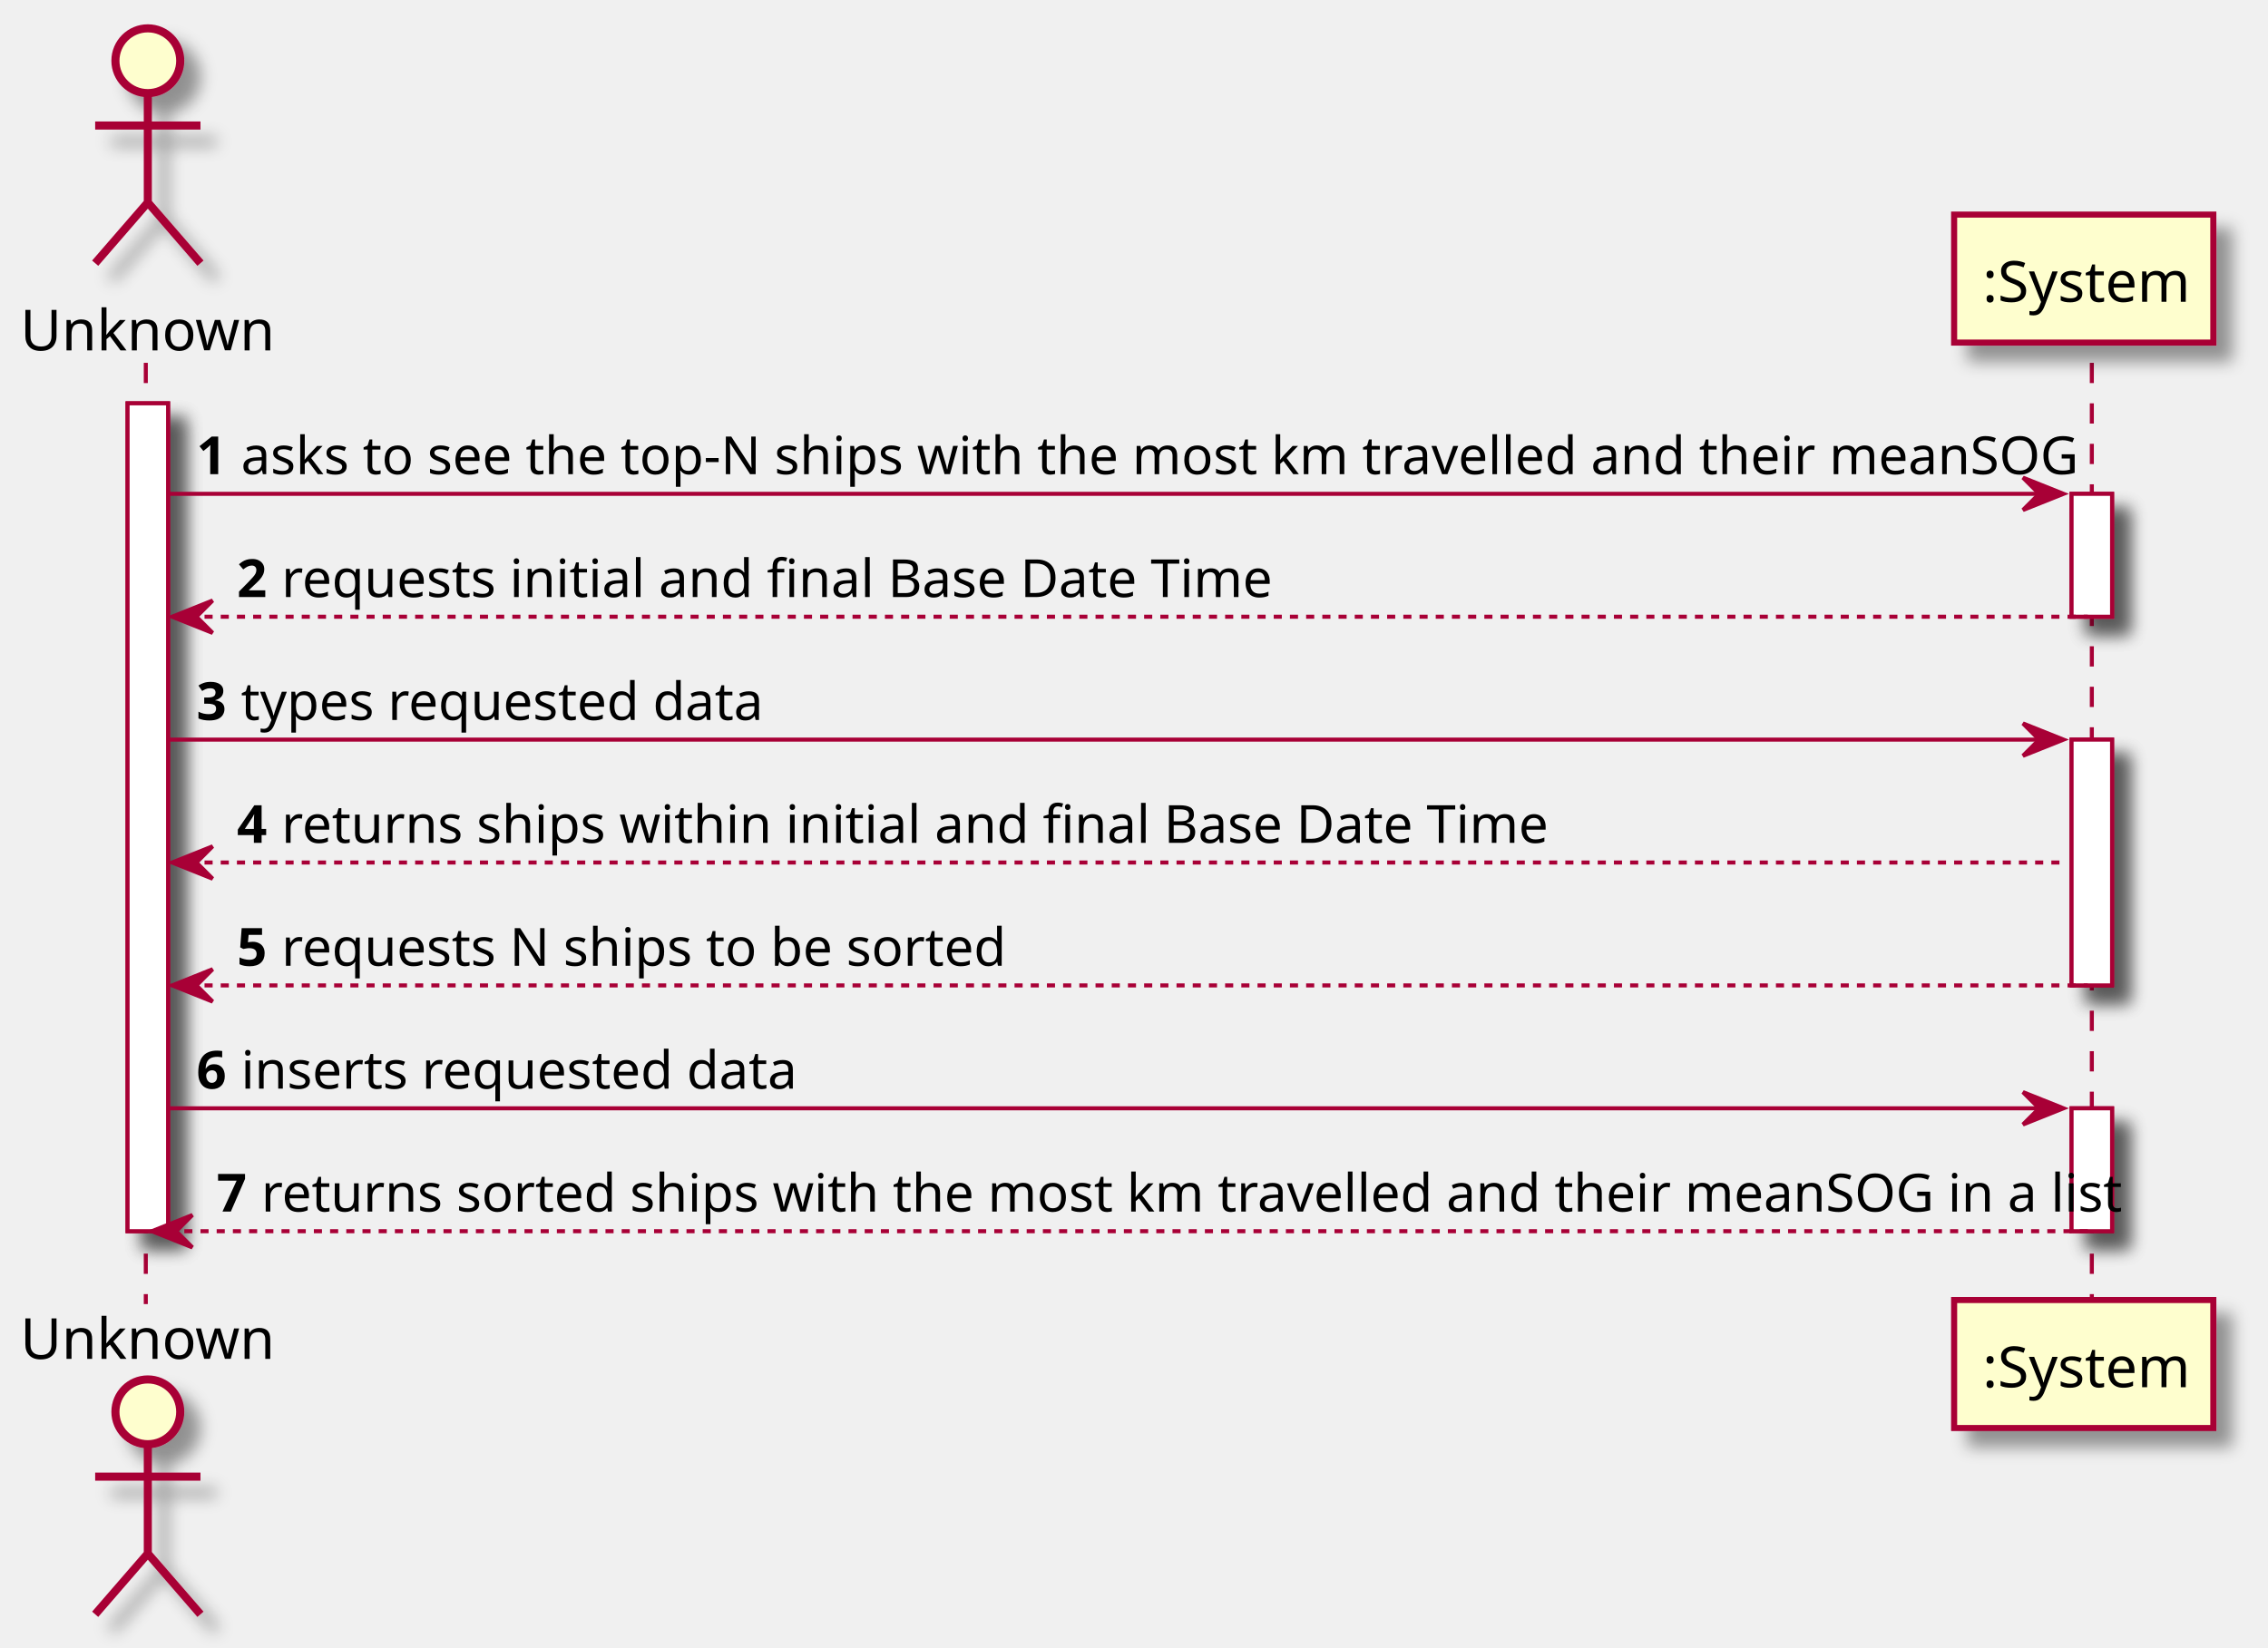
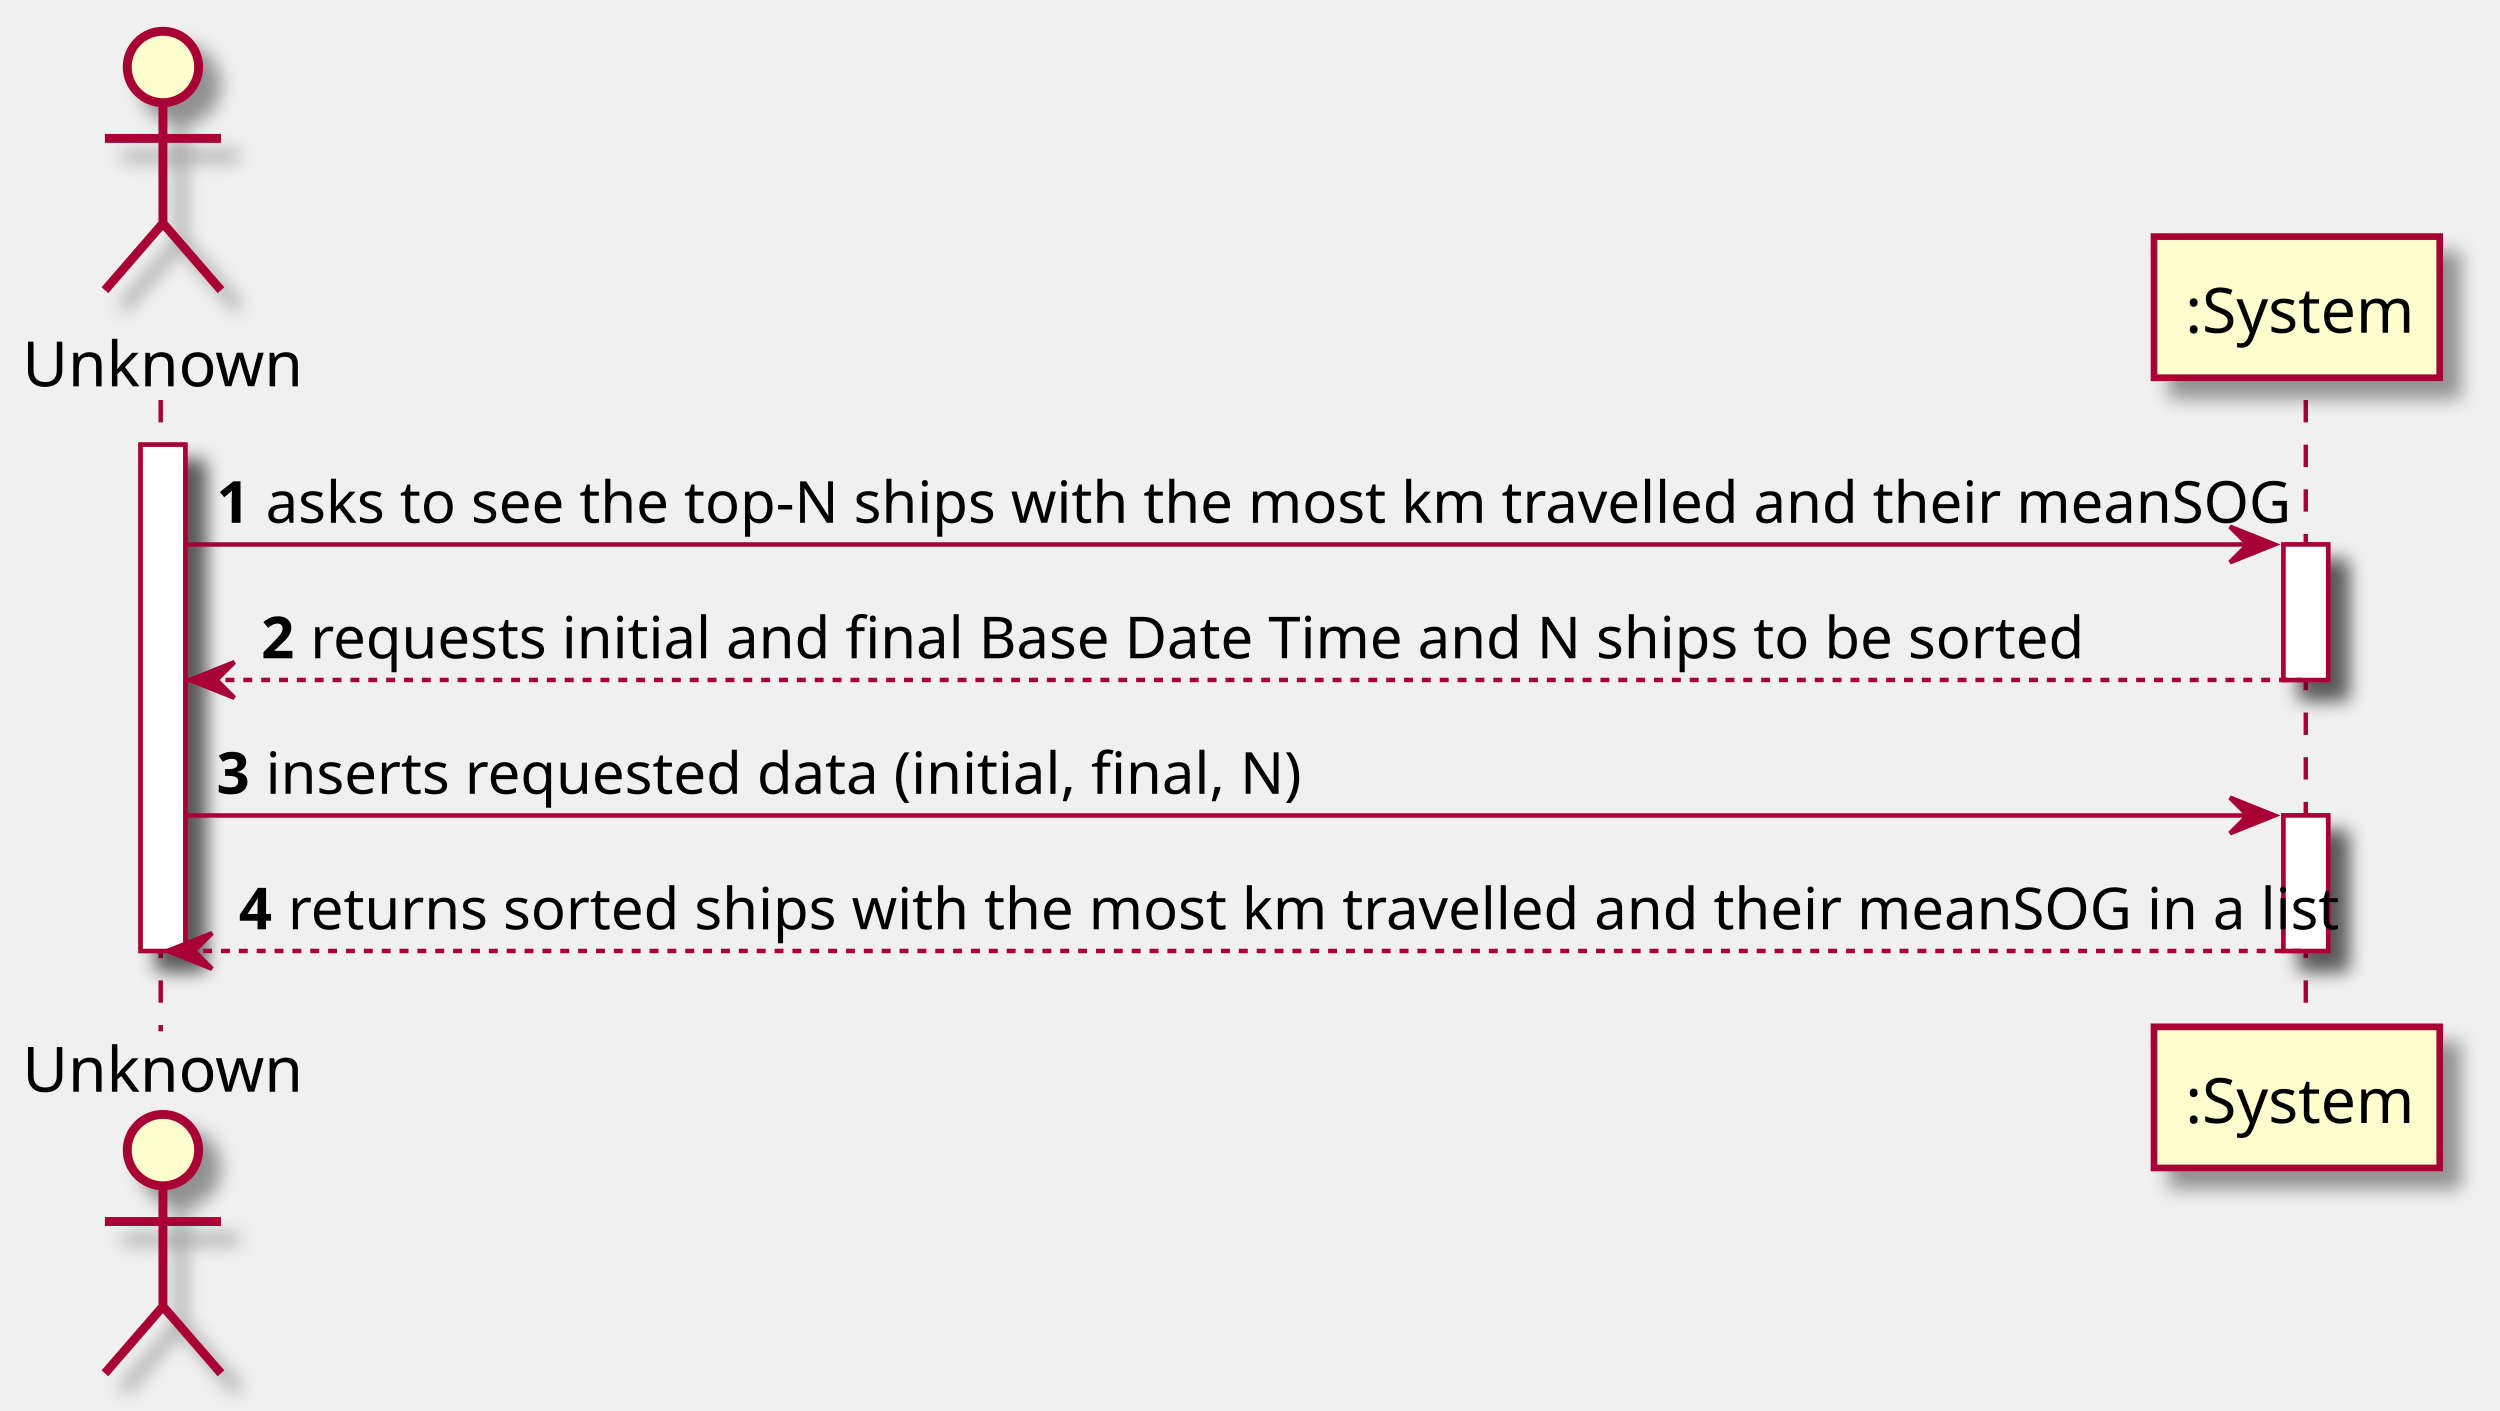
- <svg xmlns="http://www.w3.org/2000/svg" contentScriptType="application/ecmascript" contentStyleType="text/css" height="407px" preserveAspectRatio="none" style="width:560px;height:407px;background:#FFFFFF;" version="1.1" viewBox="0 0 560 407" width="560px" zoomAndPan="magnify">
+ <svg xmlns="http://www.w3.org/2000/svg" contentScriptType="application/ecmascript" contentStyleType="text/css" height="316px" preserveAspectRatio="none" style="width:560px;height:316px;background:#FFFFFF;" version="1.1" viewBox="0 0 560 316" width="560px" zoomAndPan="magnify">
  <defs>
-     <filter height="300%" id="fnqbb0a0udvdr" width="300%" x="-1" y="-1">
+     <filter height="300%" id="furffm205f2ud" width="300%" x="-1" y="-1">
      <feGaussianBlur result="blurOut" stdDeviation="2.0" />
      <feColorMatrix in="blurOut" result="blurOut2" type="matrix" values="0 0 0 0 0 0 0 0 0 0 0 0 0 0 0 0 0 0 .4 0" />
      <feOffset dx="4.0" dy="4.0" in="blurOut2" result="blurOut3" />
      <feBlend in="SourceGraphic" in2="blurOut3" mode="normal" />
    </filter>
  </defs>
  <g>
-     <rect fill="#FFFFFF" filter="url(#fnqbb0a0udvdr)" height="204.461" style="stroke:#A80036;stroke-width:1.0;" width="10" x="31.5" y="99.609" />
-     <rect fill="#FFFFFF" filter="url(#fnqbb0a0udvdr)" height="30.352" style="stroke:#A80036;stroke-width:1.0;" width="10" x="511.5" y="121.961" />
-     <rect fill="#FFFFFF" filter="url(#fnqbb0a0udvdr)" height="60.703" style="stroke:#A80036;stroke-width:1.0;" width="10" x="511.5" y="182.664" />
-     <rect fill="#FFFFFF" filter="url(#fnqbb0a0udvdr)" height="30.352" style="stroke:#A80036;stroke-width:1.0;" width="10" x="511.5" y="273.719" />
-     <line style="stroke:#A80036;stroke-width:1.0;stroke-dasharray:5.0,5.0;" x1="36" x2="36" y1="89.609" y2="322.07" />
-     <line style="stroke:#A80036;stroke-width:1.0;stroke-dasharray:5.0,5.0;" x1="516.5" x2="516.5" y1="89.609" y2="322.07" />
+     <rect fill="#FFFFFF" filter="url(#furffm205f2ud)" height="113.406" style="stroke:#A80036;stroke-width:1.0;" width="10" x="31.5" y="99.609" />
+     <rect fill="#FFFFFF" filter="url(#furffm205f2ud)" height="30.352" style="stroke:#A80036;stroke-width:1.0;" width="10" x="511.5" y="121.961" />
+     <rect fill="#FFFFFF" filter="url(#furffm205f2ud)" height="30.352" style="stroke:#A80036;stroke-width:1.0;" width="10" x="511.5" y="182.664" />
+     <line style="stroke:#A80036;stroke-width:1.0;stroke-dasharray:5.0,5.0;" x1="36" x2="36" y1="89.609" y2="231.016" />
+     <line style="stroke:#A80036;stroke-width:1.0;stroke-dasharray:5.0,5.0;" x1="516.5" x2="516.5" y1="89.609" y2="231.016" />
    <text fill="#000000" font-family="sans-serif" font-size="14" lengthAdjust="spacing" textLength="57" x="5" y="86.533">Unknown</text>
-     <ellipse cx="36.5" cy="15" fill="#FEFECE" filter="url(#fnqbb0a0udvdr)" rx="8" ry="8" style="stroke:#A80036;stroke-width:2.0;" />
-     <path d="M36.5,23 L36.5,50 M23.5,31 L49.5,31 M36.5,50 L23.5,65 M36.5,50 L49.5,65 " fill="none" filter="url(#fnqbb0a0udvdr)" style="stroke:#A80036;stroke-width:2.0;" />
-     <text fill="#000000" font-family="sans-serif" font-size="14" lengthAdjust="spacing" textLength="57" x="5" y="335.603">Unknown</text>
-     <ellipse cx="36.5" cy="348.68" fill="#FEFECE" filter="url(#fnqbb0a0udvdr)" rx="8" ry="8" style="stroke:#A80036;stroke-width:2.0;" />
-     <path d="M36.5,356.68 L36.5,383.68 M23.5,364.68 L49.5,364.68 M36.5,383.68 L23.5,398.68 M36.5,383.68 L49.5,398.68 " fill="none" filter="url(#fnqbb0a0udvdr)" style="stroke:#A80036;stroke-width:2.0;" />
-     <rect fill="#FEFECE" filter="url(#fnqbb0a0udvdr)" height="31.609" style="stroke:#A80036;stroke-width:1.5;" width="64" x="482.5" y="53" />
+     <ellipse cx="36.5" cy="15" fill="#FEFECE" filter="url(#furffm205f2ud)" rx="8" ry="8" style="stroke:#A80036;stroke-width:2.0;" />
+     <path d="M36.5,23 L36.5,50 M23.5,31 L49.5,31 M36.5,50 L23.5,65 M36.5,50 L49.5,65 " fill="none" filter="url(#furffm205f2ud)" style="stroke:#A80036;stroke-width:2.0;" />
+     <text fill="#000000" font-family="sans-serif" font-size="14" lengthAdjust="spacing" textLength="57" x="5" y="244.549">Unknown</text>
+     <ellipse cx="36.5" cy="257.625" fill="#FEFECE" filter="url(#furffm205f2ud)" rx="8" ry="8" style="stroke:#A80036;stroke-width:2.0;" />
+     <path d="M36.5,265.625 L36.5,292.625 M23.5,273.625 L49.5,273.625 M36.5,292.625 L23.5,307.625 M36.5,292.625 L49.5,307.625 " fill="none" filter="url(#furffm205f2ud)" style="stroke:#A80036;stroke-width:2.0;" />
+     <rect fill="#FEFECE" filter="url(#furffm205f2ud)" height="31.609" style="stroke:#A80036;stroke-width:1.5;" width="64" x="482.5" y="53" />
    <text fill="#000000" font-family="sans-serif" font-size="14" lengthAdjust="spacing" textLength="50" x="489.5" y="74.533">:System</text>
-     <rect fill="#FEFECE" filter="url(#fnqbb0a0udvdr)" height="31.609" style="stroke:#A80036;stroke-width:1.5;" width="64" x="482.5" y="321.07" />
-     <text fill="#000000" font-family="sans-serif" font-size="14" lengthAdjust="spacing" textLength="50" x="489.5" y="342.603">:System</text>
-     <rect fill="#FFFFFF" filter="url(#fnqbb0a0udvdr)" height="204.461" style="stroke:#A80036;stroke-width:1.0;" width="10" x="31.5" y="99.609" />
-     <rect fill="#FFFFFF" filter="url(#fnqbb0a0udvdr)" height="30.352" style="stroke:#A80036;stroke-width:1.0;" width="10" x="511.5" y="121.961" />
-     <rect fill="#FFFFFF" filter="url(#fnqbb0a0udvdr)" height="60.703" style="stroke:#A80036;stroke-width:1.0;" width="10" x="511.5" y="182.664" />
-     <rect fill="#FFFFFF" filter="url(#fnqbb0a0udvdr)" height="30.352" style="stroke:#A80036;stroke-width:1.0;" width="10" x="511.5" y="273.719" />
+     <rect fill="#FEFECE" filter="url(#furffm205f2ud)" height="31.609" style="stroke:#A80036;stroke-width:1.5;" width="64" x="482.5" y="230.016" />
+     <text fill="#000000" font-family="sans-serif" font-size="14" lengthAdjust="spacing" textLength="50" x="489.5" y="251.549">:System</text>
+     <rect fill="#FFFFFF" filter="url(#furffm205f2ud)" height="113.406" style="stroke:#A80036;stroke-width:1.0;" width="10" x="31.5" y="99.609" />
+     <rect fill="#FFFFFF" filter="url(#furffm205f2ud)" height="30.352" style="stroke:#A80036;stroke-width:1.0;" width="10" x="511.5" y="121.961" />
+     <rect fill="#FFFFFF" filter="url(#furffm205f2ud)" height="30.352" style="stroke:#A80036;stroke-width:1.0;" width="10" x="511.5" y="182.664" />
    <polygon fill="#A80036" points="499.5,117.961,509.5,121.961,499.5,125.961,503.5,121.961" style="stroke:#A80036;stroke-width:1.0;" />
    <line style="stroke:#A80036;stroke-width:1.0;" x1="41.5" x2="505.5" y1="121.961" y2="121.961" />
    <text fill="#000000" font-family="sans-serif" font-size="13" font-weight="bold" lengthAdjust="spacing" textLength="7" x="48.5" y="117.105">1</text>
    <text fill="#000000" font-family="sans-serif" font-size="13" lengthAdjust="spacing" textLength="434" x="59.5" y="117.105">asks to see the top-N ships with the most km travelled and their meanSOG</text>
    <polygon fill="#A80036" points="52.5,148.312,42.5,152.312,52.5,156.312,48.5,152.312" style="stroke:#A80036;stroke-width:1.0;" />
    <line style="stroke:#A80036;stroke-width:1.0;stroke-dasharray:2.0,2.0;" x1="46.5" x2="515.5" y1="152.312" y2="152.312" />
    <text fill="#000000" font-family="sans-serif" font-size="13" font-weight="bold" lengthAdjust="spacing" textLength="7" x="58.5" y="147.456">2</text>
-     <text fill="#000000" font-family="sans-serif" font-size="13" lengthAdjust="spacing" textLength="233" x="69.5" y="147.456">requests initial and final Base Date Time</text>
+     <text fill="#000000" font-family="sans-serif" font-size="13" lengthAdjust="spacing" textLength="379" x="69.5" y="147.456">requests initial and final Base Date Time and N ships to be sorted</text>
    <polygon fill="#A80036" points="499.5,178.664,509.5,182.664,499.5,186.664,503.5,182.664" style="stroke:#A80036;stroke-width:1.0;" />
    <line style="stroke:#A80036;stroke-width:1.0;" x1="41.5" x2="505.5" y1="182.664" y2="182.664" />
    <text fill="#000000" font-family="sans-serif" font-size="13" font-weight="bold" lengthAdjust="spacing" textLength="7" x="48.5" y="177.808">3</text>
-     <text fill="#000000" font-family="sans-serif" font-size="13" lengthAdjust="spacing" textLength="122" x="59.5" y="177.808">types requested data</text>
-     <polygon fill="#A80036" points="52.5,209.016,42.5,213.016,52.5,217.016,48.5,213.016" style="stroke:#A80036;stroke-width:1.0;" />
-     <line style="stroke:#A80036;stroke-width:1.0;stroke-dasharray:2.0,2.0;" x1="46.5" x2="510.5" y1="213.016" y2="213.016" />
-     <text fill="#000000" font-family="sans-serif" font-size="13" font-weight="bold" lengthAdjust="spacing" textLength="7" x="58.5" y="208.159">4</text>
-     <text fill="#000000" font-family="sans-serif" font-size="13" lengthAdjust="spacing" textLength="295" x="69.5" y="208.159">returns ships within initial and final Base Date Time</text>
-     <polygon fill="#A80036" points="52.5,239.367,42.5,243.367,52.5,247.367,48.5,243.367" style="stroke:#A80036;stroke-width:1.0;" />
-     <line style="stroke:#A80036;stroke-width:1.0;stroke-dasharray:2.0,2.0;" x1="46.5" x2="515.5" y1="243.367" y2="243.367" />
-     <text fill="#000000" font-family="sans-serif" font-size="13" font-weight="bold" lengthAdjust="spacing" textLength="7" x="58.5" y="238.511">5</text>
-     <text fill="#000000" font-family="sans-serif" font-size="13" lengthAdjust="spacing" textLength="171" x="69.5" y="238.511">requests N ships to be sorted</text>
-     <polygon fill="#A80036" points="499.5,269.719,509.5,273.719,499.5,277.719,503.5,273.719" style="stroke:#A80036;stroke-width:1.0;" />
-     <line style="stroke:#A80036;stroke-width:1.0;" x1="41.5" x2="505.5" y1="273.719" y2="273.719" />
-     <text fill="#000000" font-family="sans-serif" font-size="13" font-weight="bold" lengthAdjust="spacing" textLength="7" x="48.5" y="268.862">6</text>
-     <text fill="#000000" font-family="sans-serif" font-size="13" lengthAdjust="spacing" textLength="129" x="59.5" y="268.862">inserts requested data</text>
-     <polygon fill="#A80036" points="47.5,300.07,37.5,304.07,47.5,308.07,43.5,304.07" style="stroke:#A80036;stroke-width:1.0;" />
-     <line style="stroke:#A80036;stroke-width:1.0;stroke-dasharray:2.0,2.0;" x1="41.5" x2="515.5" y1="304.07" y2="304.07" />
-     <text fill="#000000" font-family="sans-serif" font-size="13" font-weight="bold" lengthAdjust="spacing" textLength="7" x="53.5" y="299.214">7</text>
-     <text fill="#000000" font-family="sans-serif" font-size="13" lengthAdjust="spacing" textLength="435" x="64.5" y="299.214">returns sorted ships with the most km travelled and their meanSOG in a list</text>
+     <text fill="#000000" font-family="sans-serif" font-size="13" lengthAdjust="spacing" textLength="219" x="59.5" y="177.808">inserts requested data (initial, final, N)</text>
+     <polygon fill="#A80036" points="47.5,209.016,37.5,213.016,47.5,217.016,43.5,213.016" style="stroke:#A80036;stroke-width:1.0;" />
+     <line style="stroke:#A80036;stroke-width:1.0;stroke-dasharray:2.0,2.0;" x1="41.5" x2="515.5" y1="213.016" y2="213.016" />
+     <text fill="#000000" font-family="sans-serif" font-size="13" font-weight="bold" lengthAdjust="spacing" textLength="7" x="53.5" y="208.159">4</text>
+     <text fill="#000000" font-family="sans-serif" font-size="13" lengthAdjust="spacing" textLength="435" x="64.5" y="208.159">returns sorted ships with the most km travelled and their meanSOG in a list</text>
  </g>
</svg>
